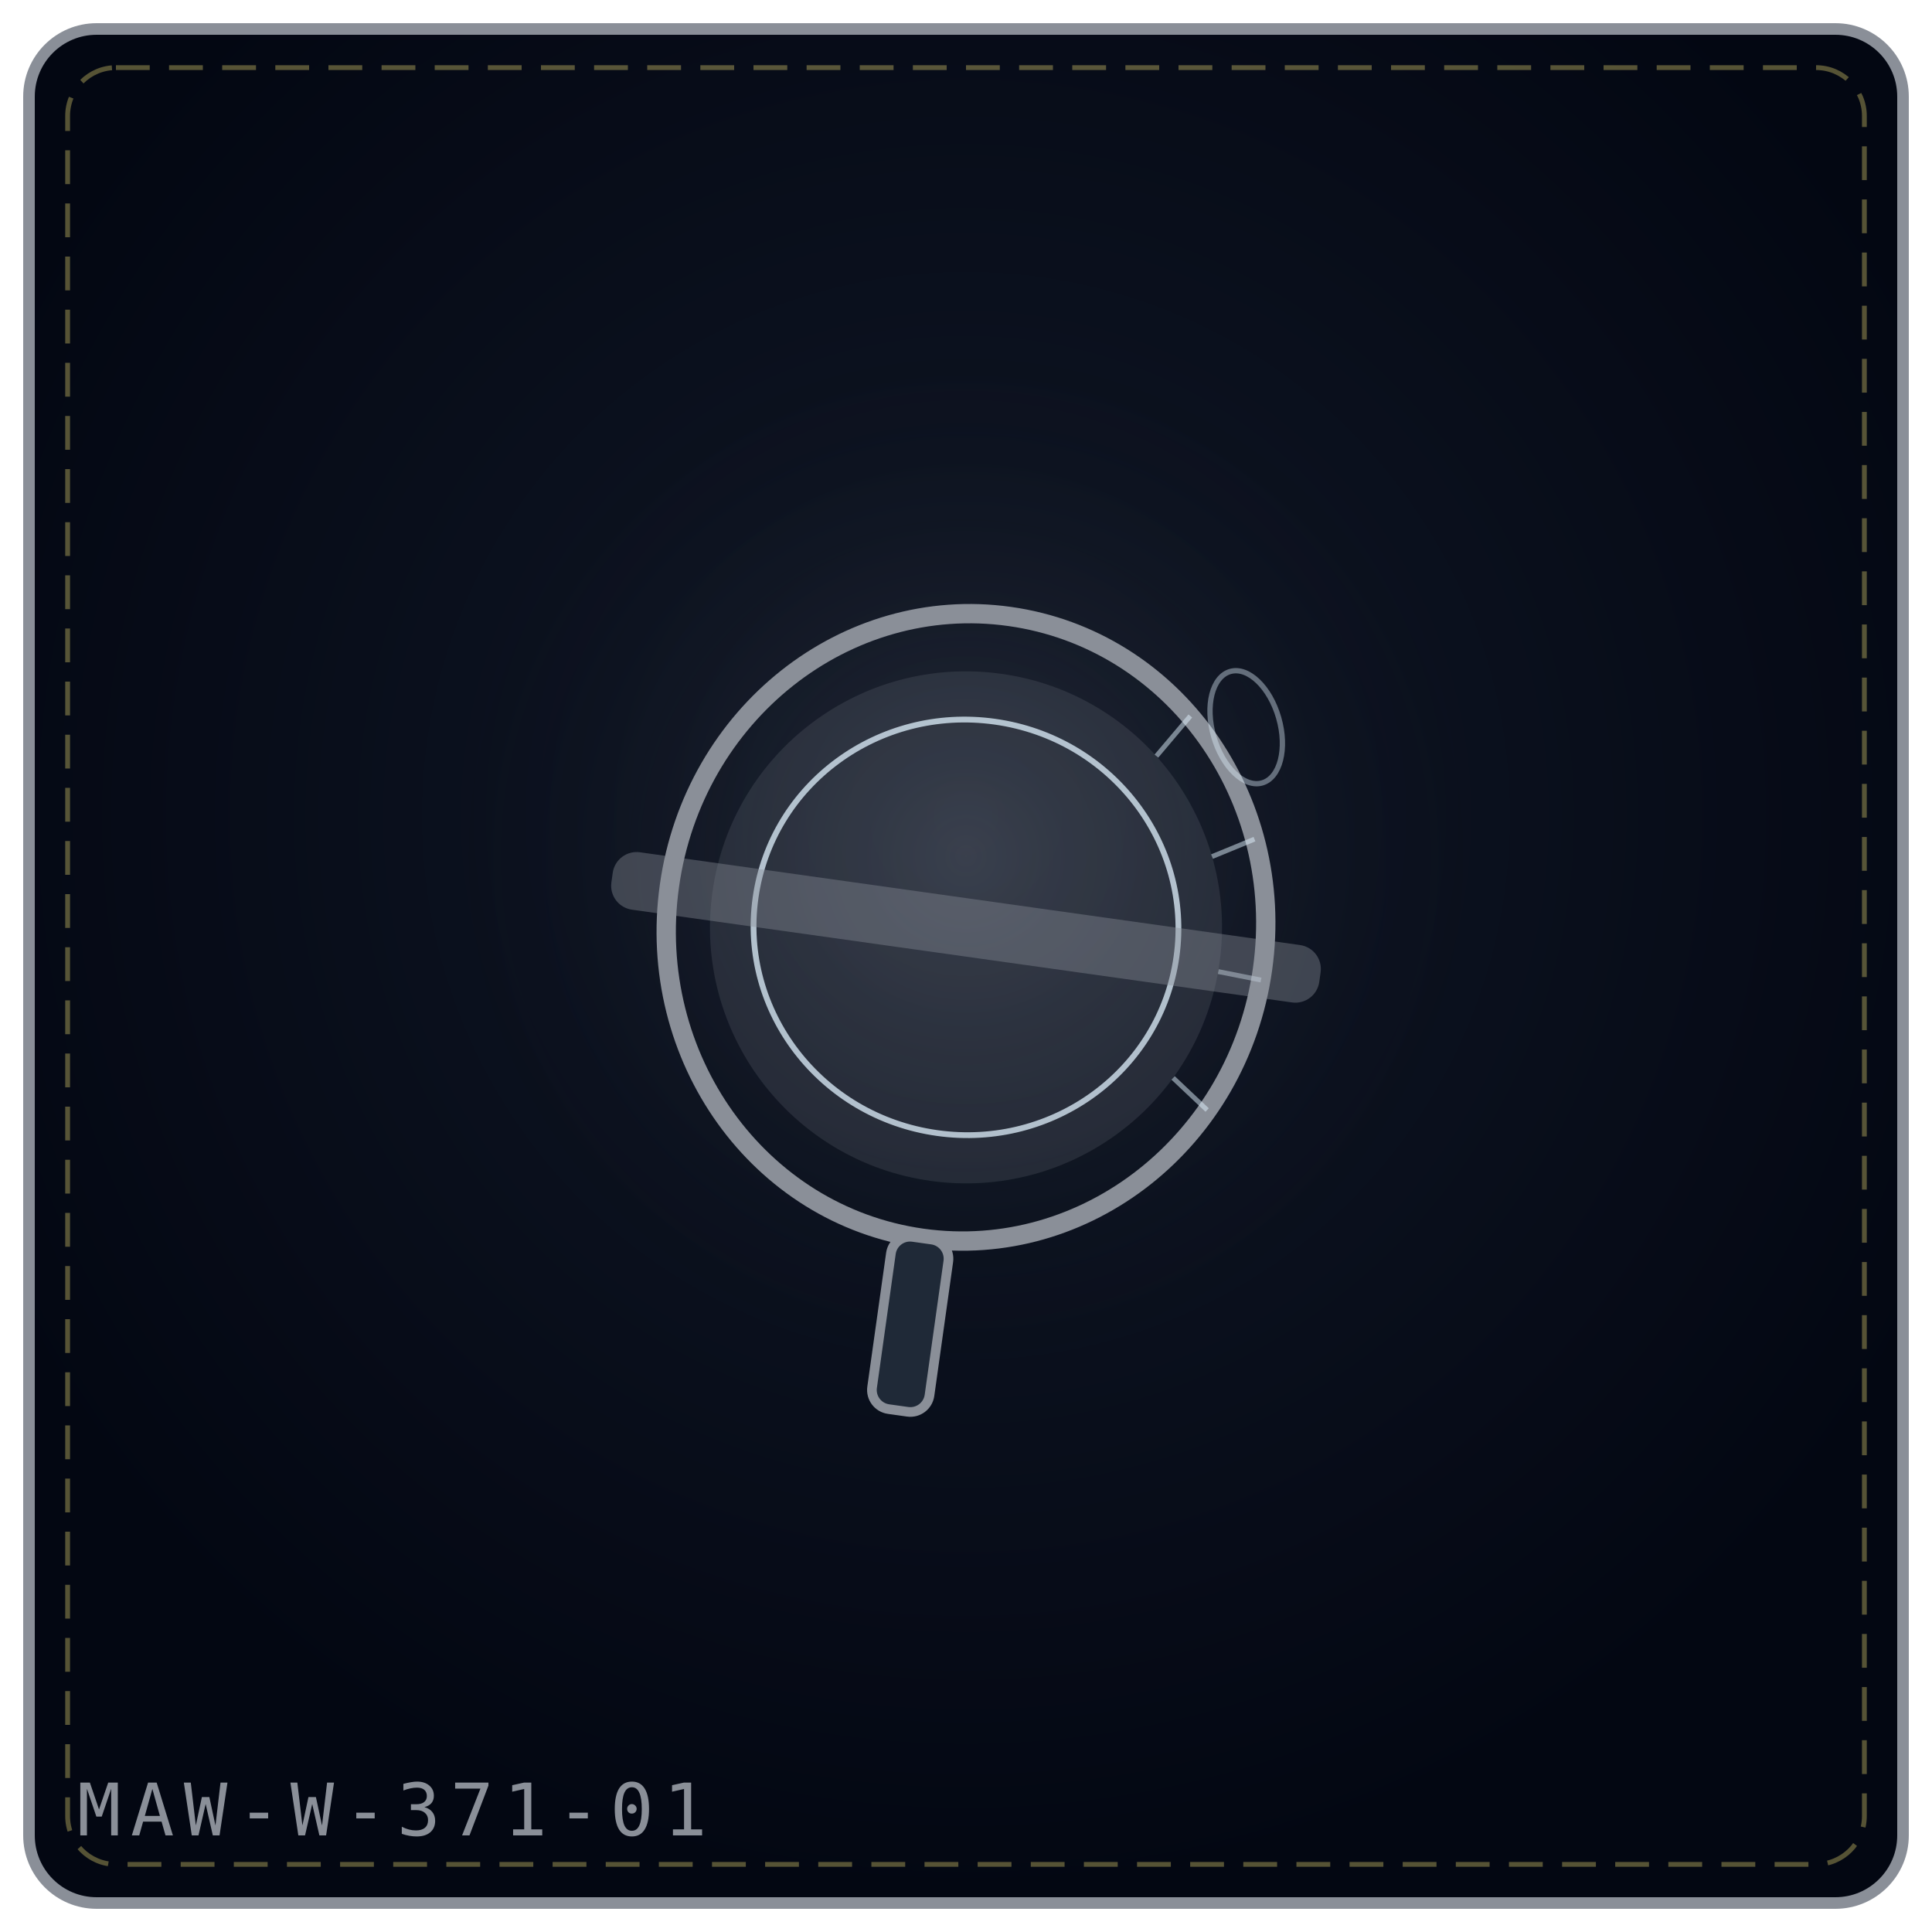
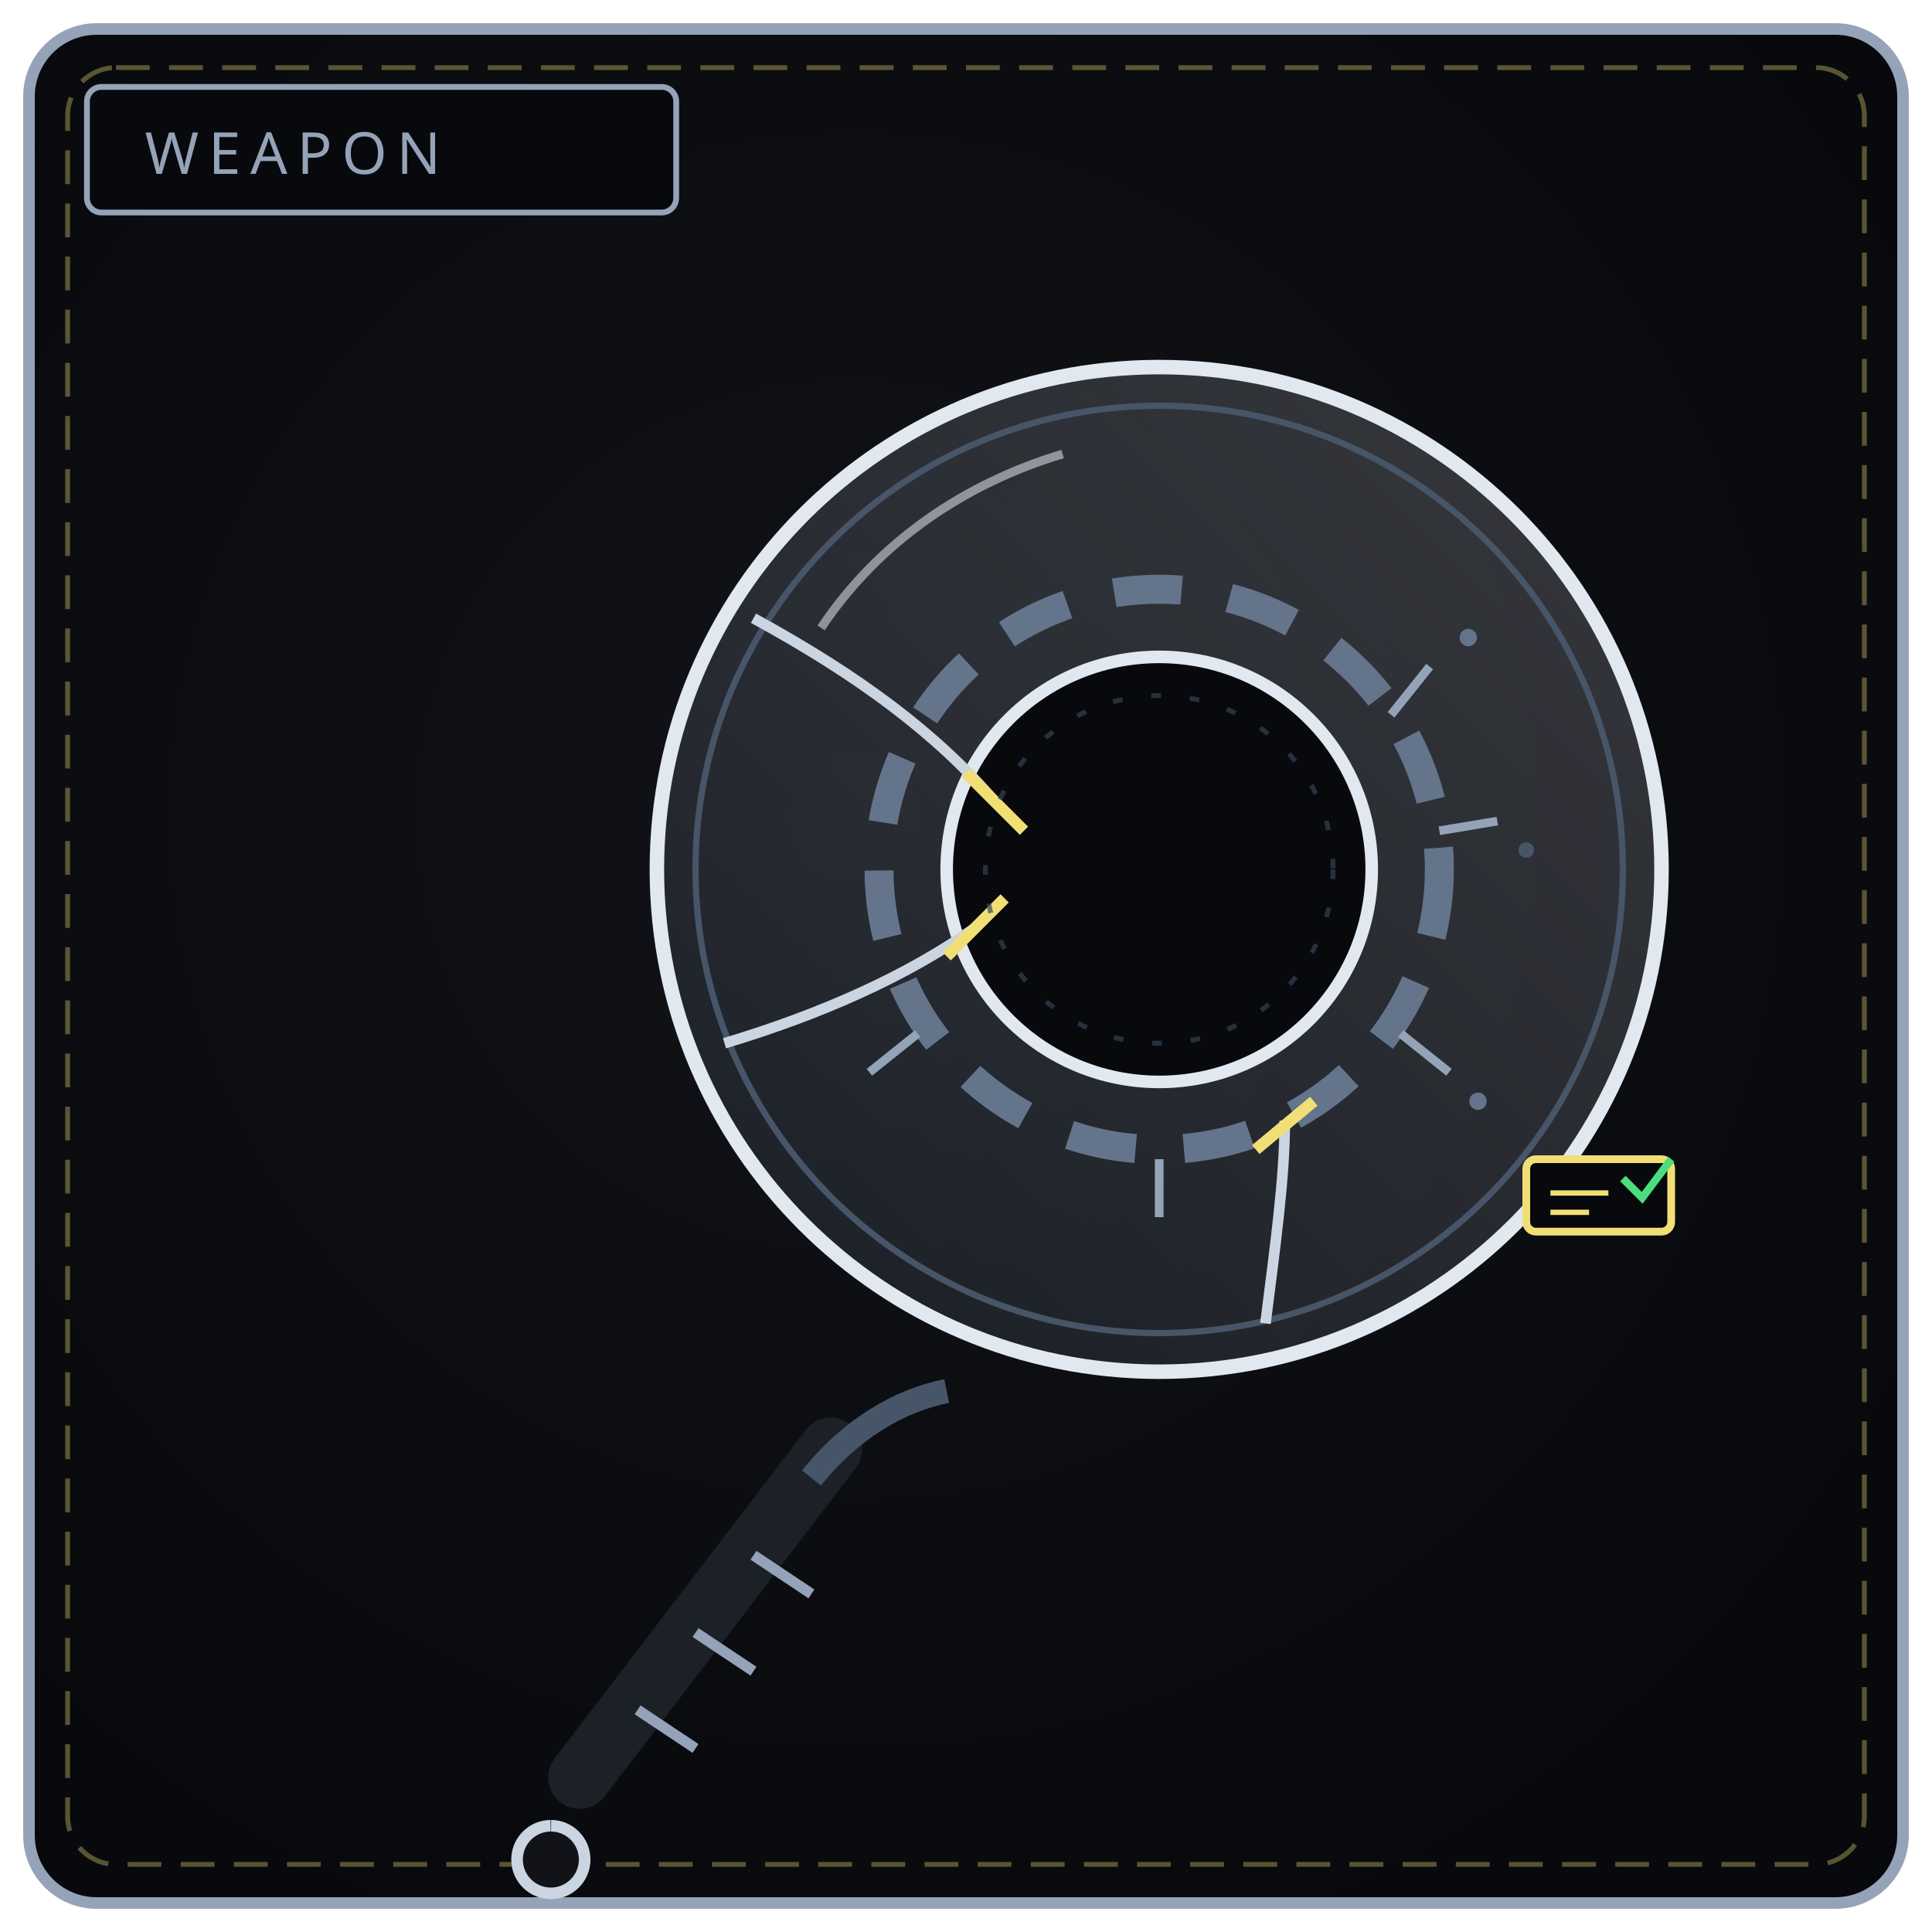
<svg xmlns="http://www.w3.org/2000/svg" viewBox="0 0 400 400" width="100%" height="100%" role="img" aria-label="THE VANISHED LENS">
  <defs>
-     <radialGradient id="bg851c26" cx="50%" cy="42%" r="58%">
-       <stop offset="0%" stop-color="#111827" />
-       <stop offset="100%" stop-color="#030712" />
+     <radialGradient id="bw371" cx="44%" cy="42%" r="66%">
+       <stop offset="0%" stop-color="#111318" />
+       <stop offset="100%" stop-color="#08090c" />
    </radialGradient>
-     <radialGradient id="gl851c26" cx="50%" cy="46%" r="42%">
-       <stop offset="0%" stop-color="#8a8f98" stop-opacity=".2" />
-       <stop offset="100%" stop-color="#000" stop-opacity="0" />
-     </radialGradient>
+     <linearGradient id="bl371" x1="0" y1="1" x2="1" y2="0">
+       <stop offset="0" stop-color="#475569" />
+       <stop offset="1" stop-color="#e2e8f0" />
+     </linearGradient>
  </defs>
-   <rect x="6" y="6" width="388" height="388" rx="14" fill="url(#bg851c26)" stroke="#8a8f98" stroke-width="2.4" />
+   <rect x="6" y="6" width="388" height="388" rx="14" fill="url(#bw371)" stroke="#94a3b8" stroke-width="2.4" />
  <rect x="14" y="14" width="372" height="372" rx="10" fill="none" stroke="#f1df76" stroke-width="1" stroke-dasharray="7 4" opacity=".35" />
-   <circle cx="200" cy="188" r="134" fill="url(#gl851c26)" />
-   <g transform="rotate(8 200.0 192.0)">
-     <ellipse cx="200.0" cy="192.0" rx="62.0" ry="65.0" fill="none" stroke="#8a8f98" stroke-width="4" />
-     <ellipse cx="200.0" cy="192.0" rx="53.0" ry="53.0" fill="#8a8f98" fill-opacity=".18" />
-     <ellipse cx="200.0" cy="192.0" rx="44.0" ry="43.0" fill="none" stroke="#e0f2fe" stroke-width="1.2" opacity=".75" />
-     <path d="M239.9 142.2 L234.1 151.4" stroke="#e0f2fe" stroke-width="1" opacity=".5" />
-     <path d="M256.6 165.6 L248.4 170.4" stroke="#e0f2fe" stroke-width="1" opacity=".5" />
-     <path d="M262.0 194.3 L253.0 193.8" stroke="#e0f2fe" stroke-width="1" opacity=".5" />
-     <path d="M254.7 222.5 L246.8 216.9" stroke="#e0f2fe" stroke-width="1" opacity=".5" />
-     <rect x="126.0" y="186.0" width="148.0" height="12" rx="5" fill="#8a8f98" fill-opacity=".4" />
-     <rect x="194.0" y="257.0" width="12" height="36.0" rx="4" fill="#1f2937" stroke="#8a8f98" stroke-width="2" />
-   </g>
-   <g transform="rotate(-16 258.0 136.0)">
-     <ellipse cx="254.0" cy="150.0" rx="7" ry="12" fill="none" stroke="#e0f2fe" stroke-width="1.1" opacity=".4" />
-   </g>
-   <text x="16" y="380" font-family="monospace" font-size="15" letter-spacing="2" fill="#8a8f98">MAW-W-371-01</text>
+   <rect x="18" y="18" width="122" height="26" rx="3" fill="#08090c" stroke="#94a3b8" stroke-width="1.2" />
+   <text x="30" y="36" fill="#94a3b8" font-family="Impact, Arial Black, sans-serif" font-size="12" letter-spacing="2">WEAPON</text>
+   <path d="M120 368 L172 300" stroke="#1c2128" stroke-width="13" stroke-linecap="round" />
+   <path d="M132 354 L144 362 M144 338 L156 346 M156 322 L168 330" stroke="#94a3b8" stroke-width="2.2" />
+   <path d="M114 378 a7 7 0 1 0 .1 0" fill="#111318" stroke="#cbd5e1" stroke-width="2.4" />
+   <path d="M168 306 C 176 296, 186 290, 196 288" fill="none" stroke="#475569" stroke-width="5" />
+   <circle cx="240" cy="180" r="104" fill="url(#bl371)" fill-opacity=".2" stroke="#e2e8f0" stroke-width="3" />
+   <circle cx="240" cy="180" r="44" fill="#08090c" stroke="#e2e8f0" stroke-width="2.6" />
+   <circle cx="240" cy="180" r="96" fill="none" stroke="#475569" stroke-width="1.3" />
+   <path d="M170 130 C 182 112, 200 100, 220 94" fill="none" stroke="#e2e8f0" stroke-width="1.8" opacity=".55" />
+   <circle cx="240" cy="180" r="58" fill="none" stroke="#64748b" stroke-width="6" stroke-dasharray="14 10" />
+   <path d="M288 148 L296 138 M298 172 L310 170 M290 214 L300 222 M240 240 L240 252 M190 214 L180 222" stroke="#94a3b8" stroke-width="1.8" />
+   <circle cx="304" cy="132" r="1.8" fill="#64748b" />
+   <circle cx="316" cy="176" r="1.6" fill="#475569" />
+   <circle cx="306" cy="228" r="1.8" fill="#64748b" />
+   <path d="M156 128 C 178 140, 194 152, 206 166" fill="none" stroke="#cbd5e1" stroke-width="2.2" />
+   <path d="M150 216 C 170 210, 188 202, 202 192" fill="none" stroke="#cbd5e1" stroke-width="2.2" />
+   <path d="M262 274 C 264 258, 266 244, 266 232" fill="none" stroke="#cbd5e1" stroke-width="2.2" />
+   <path d="M200 160 L212 172 M196 198 L208 186 M260 238 L272 228" stroke="#f1df76" stroke-width="2.4" />
+   <rect x="316" y="240" width="30" height="15" rx="2" fill="#08090c" stroke="#f1df76" stroke-width="1.6" />
+   <path d="M321 247 L333 247 M321 251 L329 251" stroke="#f1df76" stroke-width="1.1" />
+   <path d="M336 244 L340 248 L346 240" fill="none" stroke="#4ade80" stroke-width="1.6" />
+   <circle cx="240" cy="180" r="36" fill="none" stroke="#334155" stroke-width="1" stroke-dasharray="2 6" opacity=".7" />
</svg>
